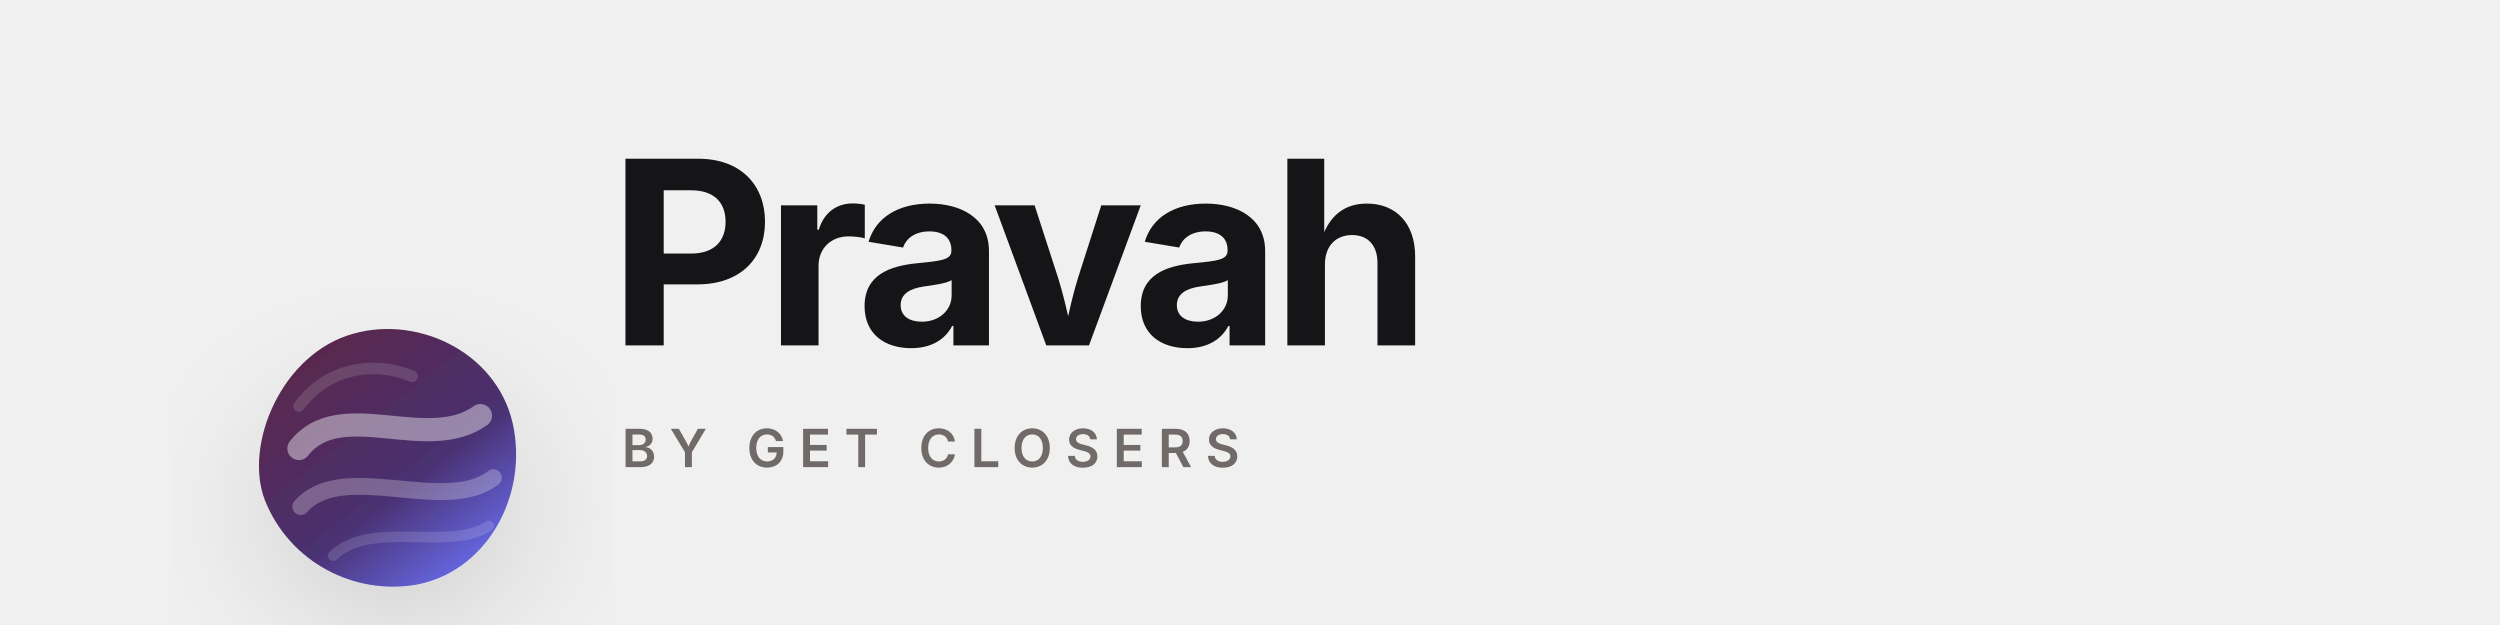
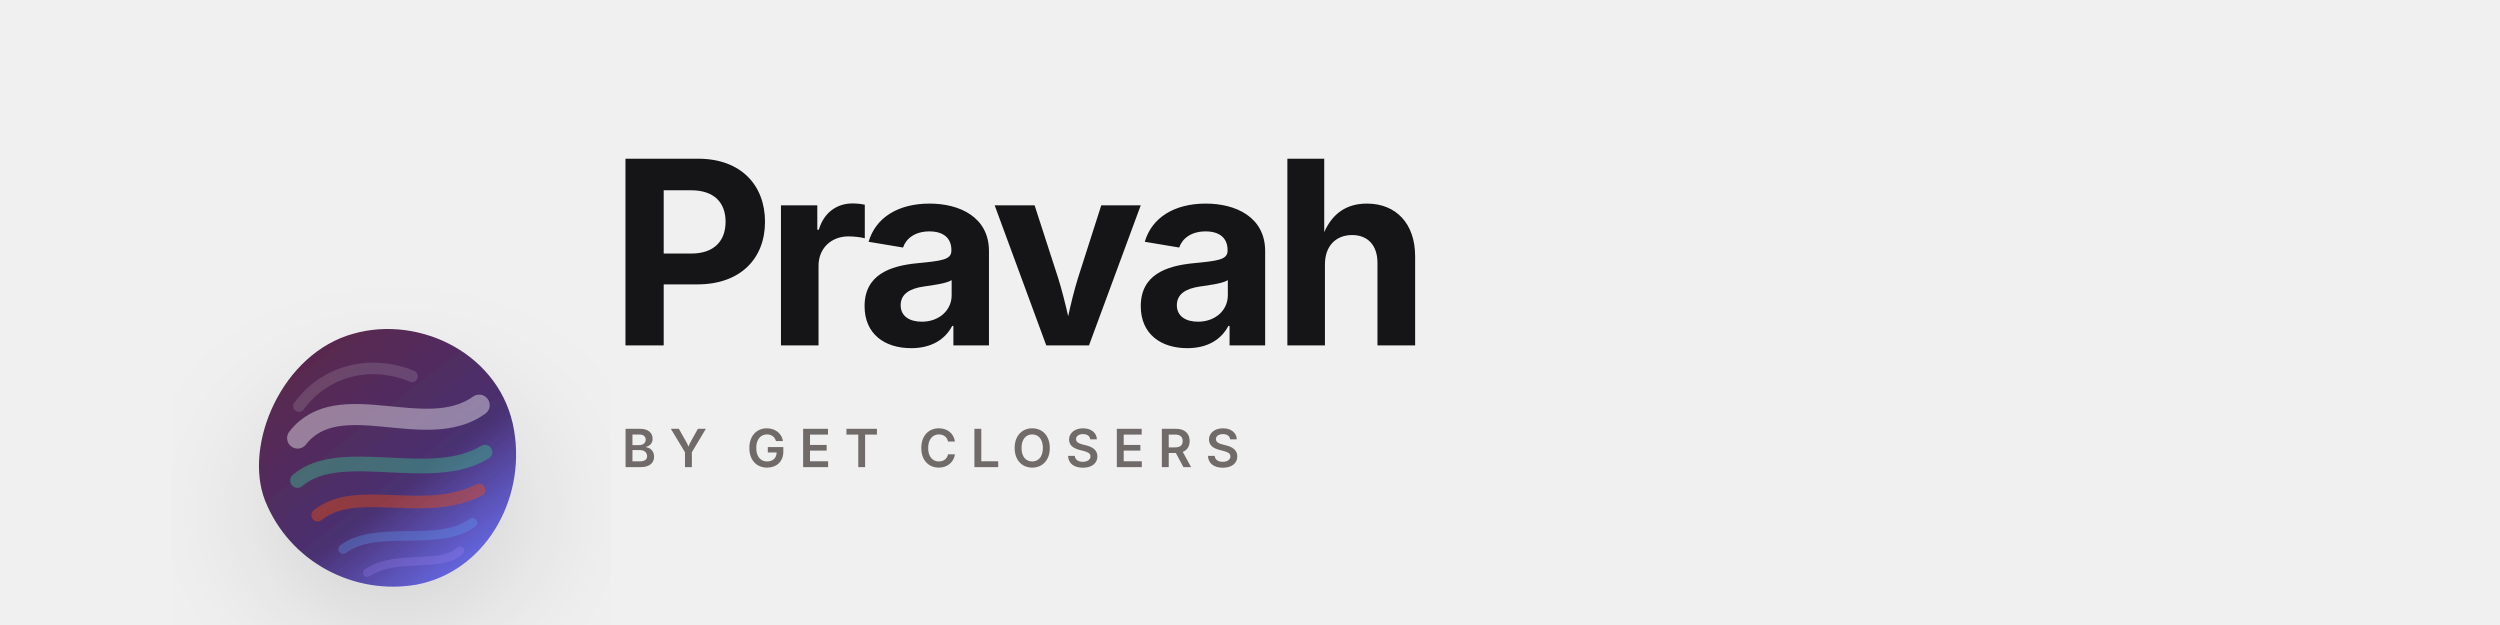
<svg xmlns="http://www.w3.org/2000/svg" viewBox="0 0 760 190" role="img" aria-labelledby="title desc">
  <defs>
    <linearGradient id="pg" x1="0.2" y1="0" x2="0.8" y2="1">
      <stop offset="0" stop-color="#5b2749" />
      <stop offset="0.6" stop-color="#4a3070" />
      <stop offset="1" stop-color="#696ff2" />
    </linearGradient>
    <filter id="s" x="-20%" y="-20%" width="140%" height="140%">
      <feDropShadow dx="0" dy="5" stdDeviation="6" flood-opacity=".12" />
    </filter>
  </defs>
  <g filter="url(#s)" transform="translate(60 95) scale(3.2) rotate(-7)">
    <path fill="url(#pg)" d="M 14.5 3.8 C 21 2.8, 28.2 7.5, 28.5 14.8            C 28.8 21.6, 24 27.8, 17.5 28.2            C 11.5 28.5, 5.8 24.6, 4.2 18.5            C 2.8 13, 7.5 4.8, 14.5 3.8 Z" />
-     <path d="M 8.5 10 C 11.5 6.8, 16 6.5, 19.5 8.5" fill="none" stroke="#ffffff" stroke-width="1.1" stroke-linecap="round" opacity=".13" />
-     <path fill="none" stroke="rgba(255,255,255,0.42)" stroke-width="2.2" stroke-linecap="round" d="M 8 14 C 12.5 9.5, 20 16, 25.5 13" />
-     <path fill="none" stroke="rgba(255,255,255,0.26)" stroke-width="1.6" stroke-linecap="round" d="M 7.5 19.5 C 12 15.5, 21 22, 26 19" />
-     <path fill="none" stroke="rgba(255,255,255,0.14)" stroke-width="1" stroke-linecap="round" d="M 10 24.5 C 14 21.5, 21 25.5, 25 23.5" />
+     <path d="M 8.5 10 C 11.5 6.8, 16 6.5, 19.5 8.5" fill="none" stroke="#fff" stroke-width="1.1" stroke-linecap="round" opacity=".13" />
+     <path fill="none" stroke="rgba(255,255,255,0.40)" stroke-width="2" stroke-linecap="round" d="M 8 13 C 12.5 8.5, 20 15, 25.5 12" />
+     <path fill="none" stroke="rgba(59,184,138,0.45)" stroke-width="1.4" stroke-linecap="round" d="M 7.5 17 C 12 14, 20 19, 25.5 16.5" />
+     <path fill="none" stroke="rgba(255,77,0,0.38)" stroke-width="1.2" stroke-linecap="round" d="M 9 20.5 C 13 18, 19 22, 24.5 20" />
+     <path fill="none" stroke="rgba(96,165,250,0.30)" stroke-width="0.9" stroke-linecap="round" d="M 11 24 C 14.5 22, 20 25, 23.5 23" />
+     <path fill="none" stroke="rgba(167,139,250,0.25)" stroke-width="0.8" stroke-linecap="round" d="M 13 26.5 C 16 25, 20 27, 22 25.5" />
  </g>
  <text x="185" y="105" font-family="Inter,Arial,sans-serif" font-size="78" font-weight="700" letter-spacing="-3" fill="#151416">Pravah</text>
  <text x="189" y="142" font-family="Inter,Arial,sans-serif" font-size="16" font-weight="600" letter-spacing="4" fill="#706b68">BY GET CLOSERS</text>
</svg>
